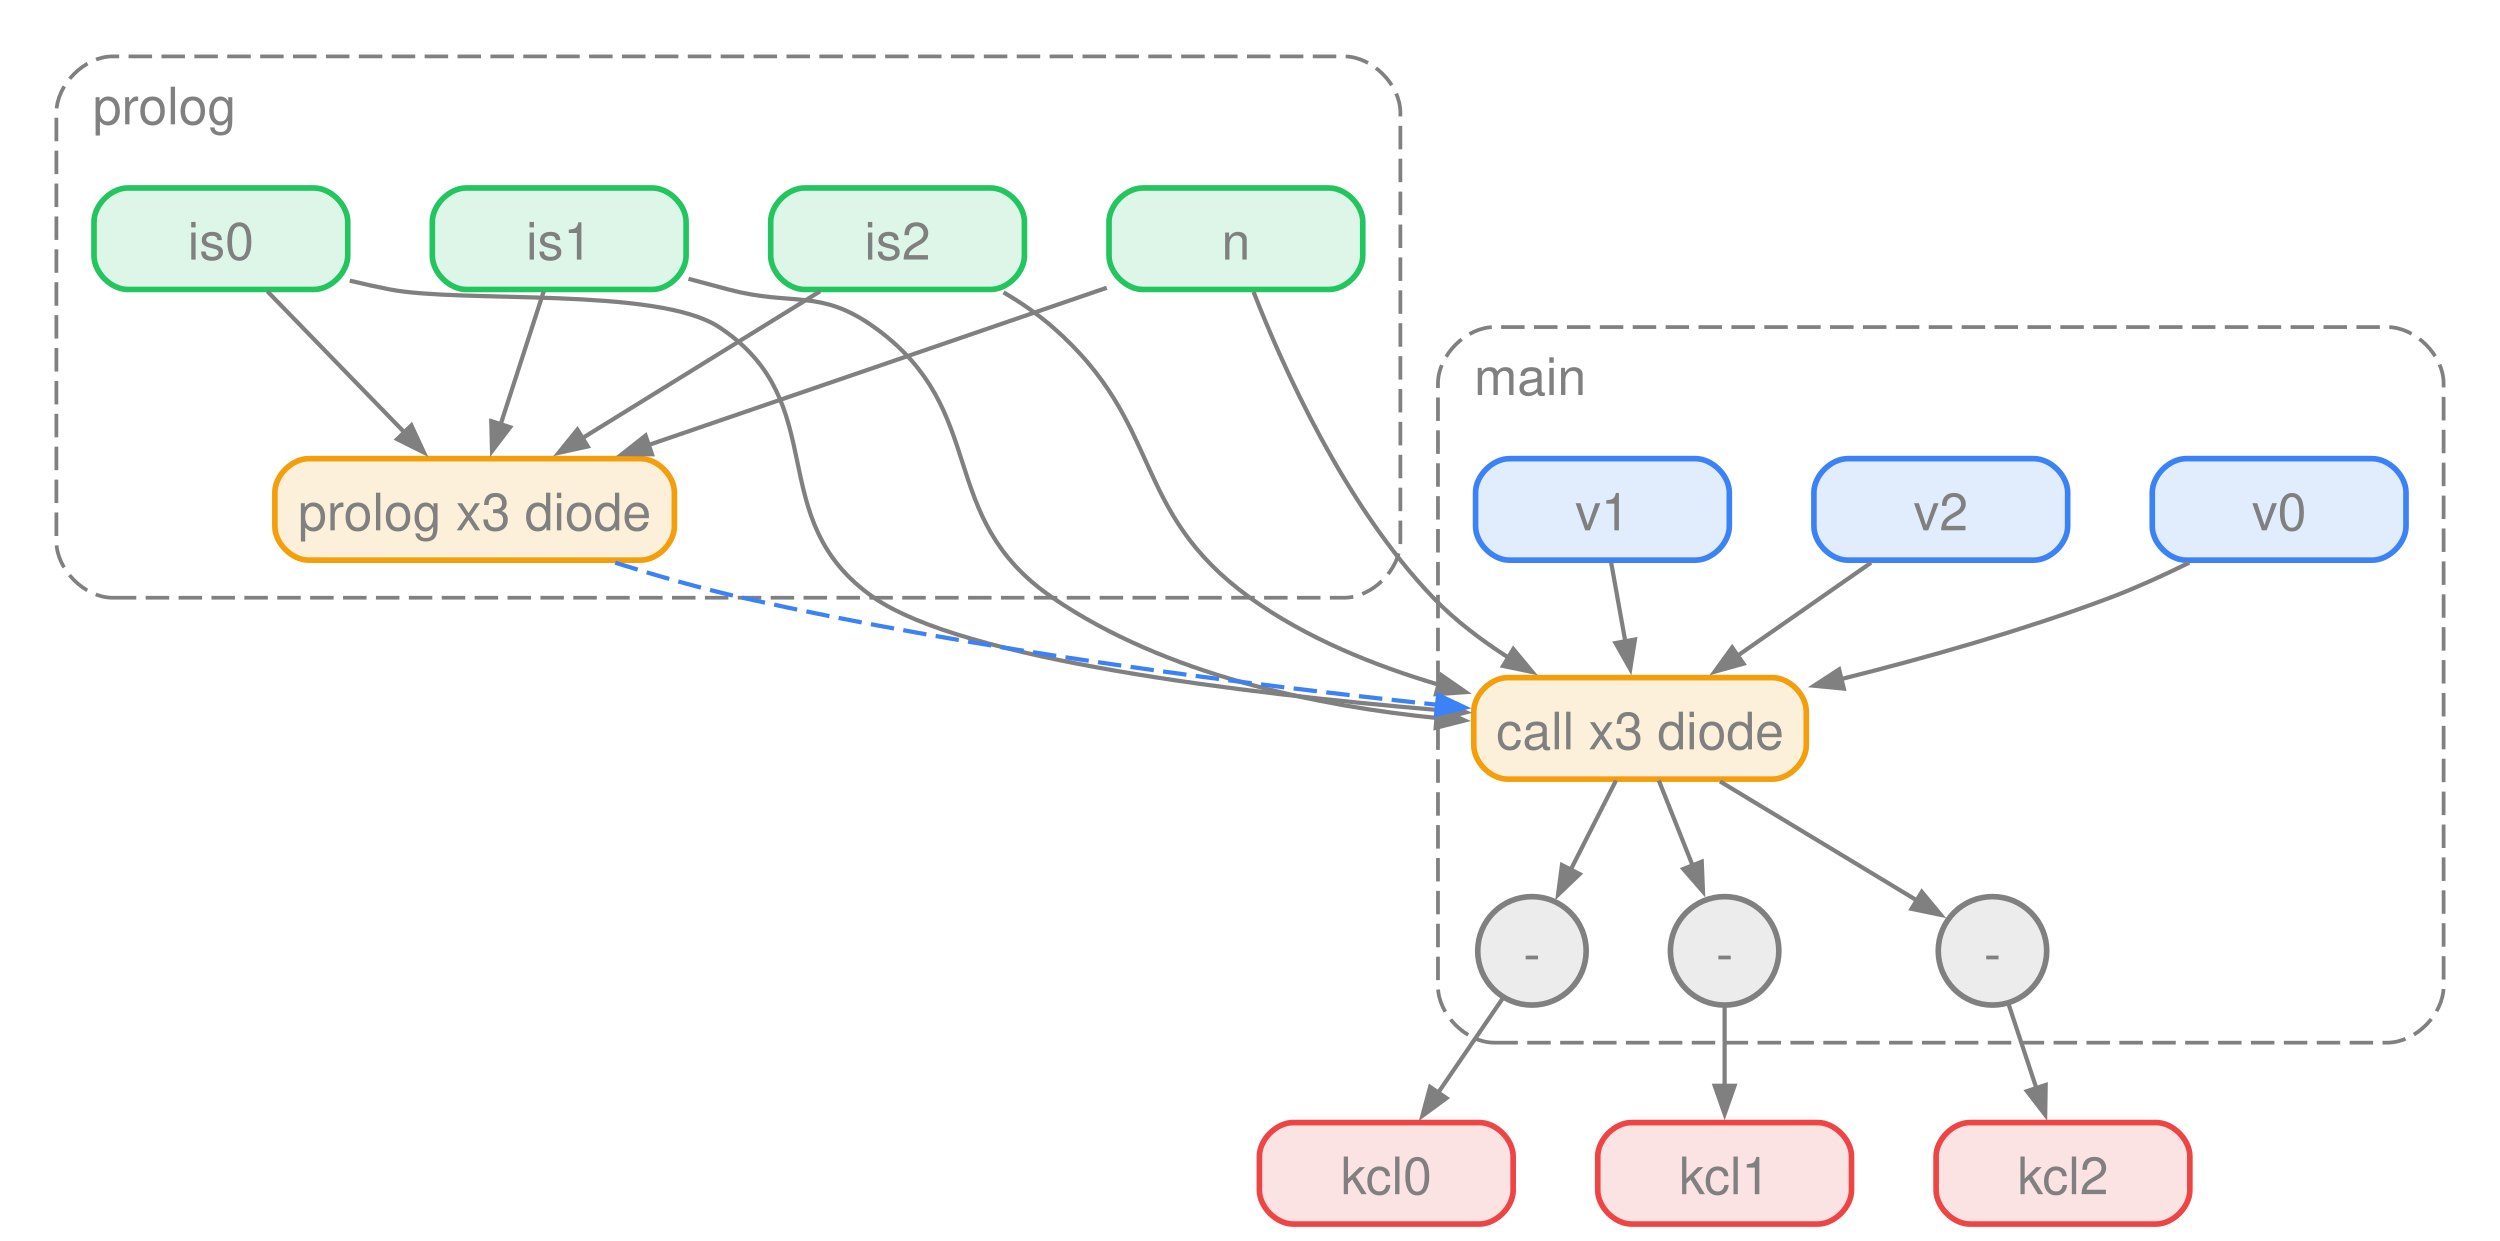
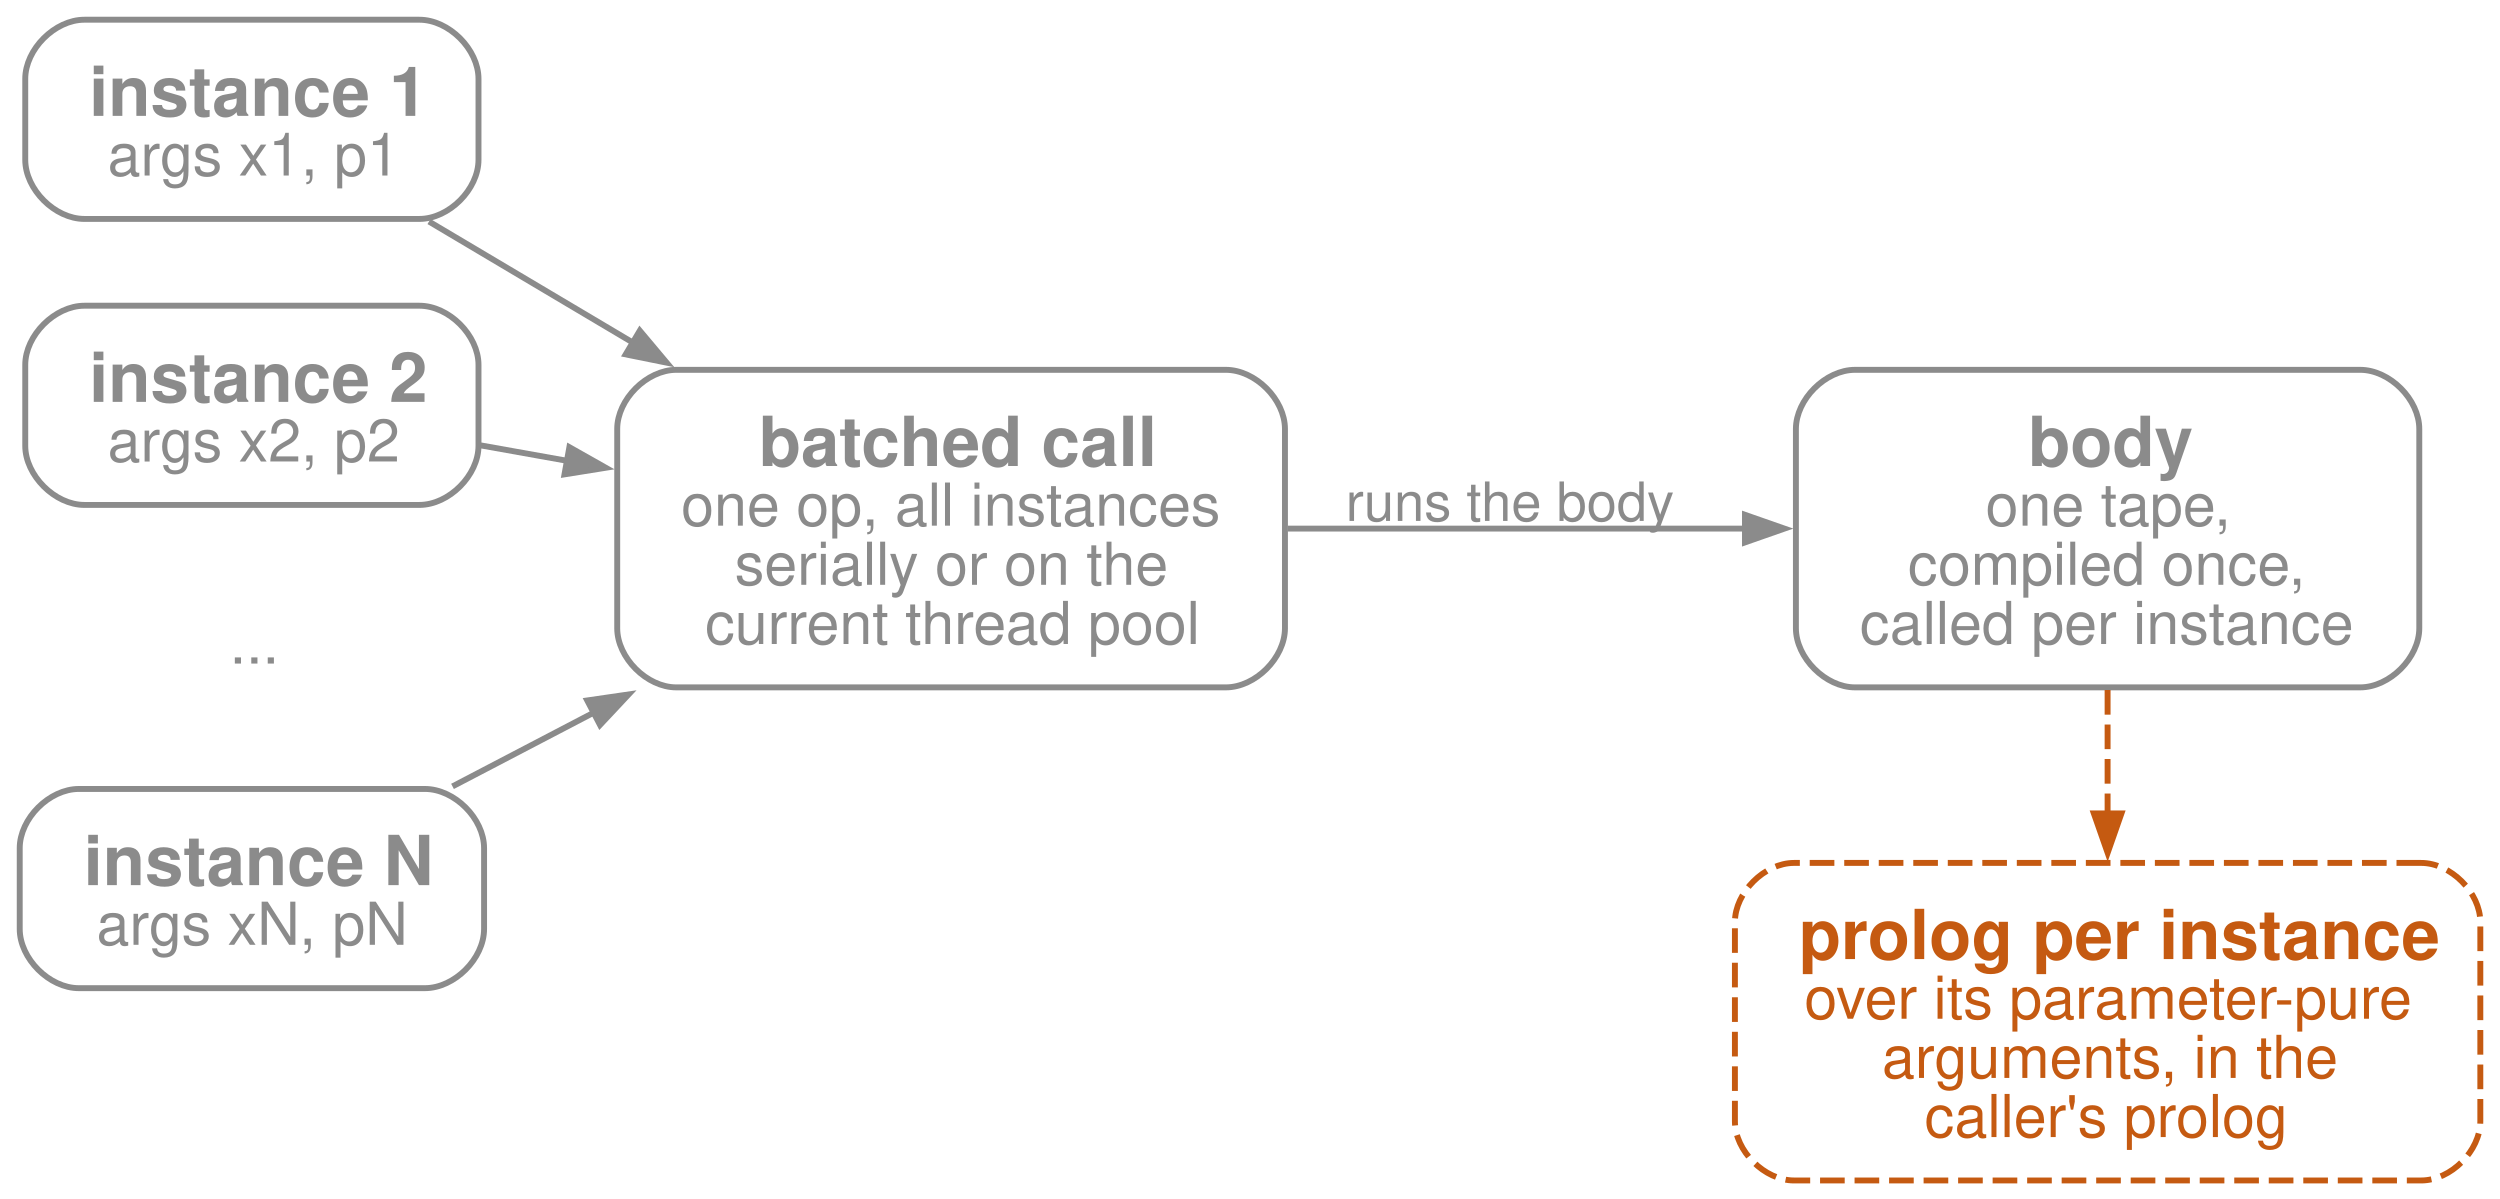
- <svg xmlns="http://www.w3.org/2000/svg" width="532pt" height="264pt" viewBox="0.00 0.00 532.00 264.00">
-   <g id="graph0" class="graph" transform="scale(1 1) rotate(0) translate(4 260.48)">
-     <g id="clust1" class="cluster">
-       <path fill="none" stroke="#808080" stroke-width="0.8" stroke-dasharray="5,2" d="M20,-133.28C20,-133.28 282,-133.28 282,-133.28 288,-133.28 294,-139.28 294,-145.28 294,-145.28 294,-236.48 294,-236.48 294,-242.48 288,-248.48 282,-248.48 282,-248.48 20,-248.48 20,-248.48 14,-248.48 8,-242.48 8,-236.48 8,-236.48 8,-145.28 8,-145.28 8,-139.28 14,-133.28 20,-133.28" />
-       <text xml:space="preserve" text-anchor="middle" x="31" y="-234.03" font-family="Helvetica,Arial,sans-serif" font-size="11.00" fill="#808080">prolog</text>
-     </g>
-     <g id="clust2" class="cluster">
-       <path fill="none" stroke="#808080" stroke-width="0.8" stroke-dasharray="5,2" d="M314,-38.6C314,-38.6 504,-38.6 504,-38.6 510,-38.6 516,-44.6 516,-50.6 516,-50.6 516,-178.88 516,-178.88 516,-184.88 510,-190.88 504,-190.88 504,-190.88 314,-190.88 314,-190.88 308,-190.88 302,-184.88 302,-178.88 302,-178.88 302,-50.6 302,-50.6 302,-44.6 308,-38.6 314,-38.6" />
-       <text xml:space="preserve" text-anchor="middle" x="321.62" y="-176.43" font-family="Helvetica,Arial,sans-serif" font-size="11.00" fill="#808080">main</text>
-     </g>
+ <svg xmlns="http://www.w3.org/2000/svg" width="507pt" height="243pt" viewBox="0.00 0.00 507.00 243.00">
+   <g id="graph0" class="graph" transform="scale(1 1) rotate(0) translate(4 239.4)">
    <g id="node1" class="node">
-       <path fill="#22c55e" fill-opacity="0.149" stroke="#22c55e" stroke-width="1.2" d="M62.8,-220.48C62.8,-220.48 23.2,-220.48 23.2,-220.48 19.6,-220.48 16,-216.88 16,-213.28 16,-213.28 16,-206.08 16,-206.08 16,-202.48 19.6,-198.88 23.2,-198.88 23.2,-198.88 62.8,-198.88 62.8,-198.88 66.4,-198.88 70,-202.48 70,-206.08 70,-206.08 70,-213.28 70,-213.28 70,-216.88 66.4,-220.48 62.8,-220.48" />
-       <text xml:space="preserve" text-anchor="middle" x="43" y="-205.23" font-family="Helvetica,Arial,sans-serif" font-size="11.00" fill="#808080">is0</text>
+       <path fill="none" stroke="#8b8b8b" stroke-width="1.2" d="M81.04,-235.4C81.04,-235.4 13.12,-235.4 13.12,-235.4 7.12,-235.4 1.12,-229.4 1.12,-223.4 1.12,-223.4 1.12,-207 1.12,-207 1.12,-201 7.12,-195 13.12,-195 13.12,-195 81.04,-195 81.04,-195 87.04,-195 93.04,-201 93.04,-207 93.04,-207 93.04,-223.4 93.04,-223.4 93.04,-229.4 87.04,-235.4 81.04,-235.4" />
+       <text xml:space="preserve" text-anchor="start" x="14.08" y="-215.9" font-family="Helvetica,Arial,sans-serif" font-weight="bold" font-size="14.00" fill="#8b8b8b">instance 1</text>
+       <text xml:space="preserve" text-anchor="start" x="17.83" y="-203.8" font-family="Helvetica,Arial,sans-serif" font-size="12.00" fill="#8b8b8b">args x1, p1</text>
    </g>
    <g id="node5" class="node">
-       <path fill="#f59e0b" fill-opacity="0.149" stroke="#f59e0b" stroke-width="1.2" d="M132.31,-162.88C132.31,-162.88 61.69,-162.88 61.69,-162.88 58.09,-162.88 54.49,-159.28 54.49,-155.68 54.49,-155.68 54.49,-148.48 54.49,-148.48 54.49,-144.88 58.09,-141.28 61.69,-141.28 61.69,-141.28 132.31,-141.28 132.31,-141.28 135.91,-141.28 139.51,-144.88 139.51,-148.48 139.51,-148.48 139.51,-155.68 139.51,-155.68 139.51,-159.28 135.91,-162.88 132.31,-162.88" />
-       <text xml:space="preserve" text-anchor="middle" x="97" y="-147.63" font-family="Helvetica,Arial,sans-serif" font-size="11.00" fill="#808080">prolog x3 diode</text>
+       <path fill="none" stroke="#8b8b8b" stroke-width="1.2" d="M244.59,-164.4C244.59,-164.4 133.17,-164.4 133.17,-164.4 127.17,-164.4 121.17,-158.4 121.17,-152.4 121.17,-152.4 121.17,-112 121.17,-112 121.17,-106 127.17,-100 133.17,-100 133.17,-100 244.59,-100 244.59,-100 250.59,-100 256.59,-106 256.59,-112 256.59,-112 256.59,-152.4 256.59,-152.4 256.59,-158.4 250.59,-164.4 244.59,-164.4" />
+       <text xml:space="preserve" text-anchor="start" x="149.88" y="-144.9" font-family="Helvetica,Arial,sans-serif" font-weight="bold" font-size="14.00" fill="#8b8b8b">batched call</text>
+       <text xml:space="preserve" text-anchor="start" x="134.13" y="-132.8" font-family="Helvetica,Arial,sans-serif" font-size="12.00" fill="#8b8b8b">one op, all instances</text>
+       <text xml:space="preserve" text-anchor="start" x="145" y="-120.8" font-family="Helvetica,Arial,sans-serif" font-size="12.00" fill="#8b8b8b">serially or on the</text>
+       <text xml:space="preserve" text-anchor="start" x="139" y="-108.8" font-family="Helvetica,Arial,sans-serif" font-size="12.00" fill="#8b8b8b">current thread pool</text>
    </g>
    <g id="edge1" class="edge">
-       <path fill="none" stroke="#808080" stroke-width="0.9" d="M52.9,-198.48C61.13,-190.02 72.94,-177.85 82.27,-168.25" />
-       <polygon fill="#808080" stroke="#808080" stroke-width="0.9" points="83.54,-169.96 86.21,-164.19 80.52,-167.03 83.54,-169.96" />
-     </g>
-     <g id="node9" class="node">
-       <path fill="#f59e0b" fill-opacity="0.149" stroke="#f59e0b" stroke-width="1.2" d="M373.19,-116.28C373.19,-116.28 316.81,-116.28 316.81,-116.28 313.22,-116.28 309.62,-112.68 309.62,-109.08 309.62,-109.08 309.62,-101.88 309.62,-101.88 309.62,-98.28 313.22,-94.68 316.81,-94.68 316.81,-94.68 373.19,-94.68 373.19,-94.68 376.78,-94.68 380.38,-98.28 380.38,-101.88 380.38,-101.88 380.38,-109.08 380.38,-109.08 380.38,-112.68 376.78,-116.28 373.19,-116.28" />
-       <text xml:space="preserve" text-anchor="middle" x="345" y="-101.03" font-family="Helvetica,Arial,sans-serif" font-size="11.00" fill="#808080">call x3 diode</text>
-     </g>
-     <g id="edge7" class="edge">
-       <path fill="none" stroke="#808080" stroke-width="0.9" d="M70.42,-200.76C73.3,-200.06 76.2,-199.42 79,-198.88 94.38,-195.93 135.92,-199.49 149,-190.88 173.64,-174.66 157.76,-150.1 182,-133.28 200.95,-120.13 260.43,-112.92 302.03,-109.38" />
-       <polygon fill="#808080" stroke="#808080" stroke-width="0.9" points="302.15,-111.48 307.96,-108.9 301.81,-107.3 302.15,-111.48" />
+       <path fill="none" stroke="#8b8b8b" stroke-width="1.2" d="M83,-194.47C95.57,-187 110.18,-178.33 124.43,-169.87" />
+       <polygon fill="#8b8b8b" stroke="#8b8b8b" stroke-width="1.2" points="125.75,-172.34 131.2,-165.85 122.89,-167.53 125.75,-172.34" />
    </g>
    <g id="node2" class="node">
-       <path fill="#22c55e" fill-opacity="0.149" stroke="#22c55e" stroke-width="1.2" d="M134.8,-220.48C134.8,-220.48 95.2,-220.48 95.2,-220.48 91.6,-220.48 88,-216.88 88,-213.28 88,-213.28 88,-206.08 88,-206.08 88,-202.48 91.6,-198.88 95.2,-198.88 95.2,-198.88 134.8,-198.88 134.8,-198.88 138.4,-198.88 142,-202.48 142,-206.08 142,-206.08 142,-213.28 142,-213.28 142,-216.88 138.4,-220.48 134.8,-220.48" />
-       <text xml:space="preserve" text-anchor="middle" x="115" y="-205.23" font-family="Helvetica,Arial,sans-serif" font-size="11.00" fill="#808080">is1</text>
+       <path fill="none" stroke="#8b8b8b" stroke-width="1.2" d="M81.04,-177.4C81.04,-177.4 13.12,-177.4 13.12,-177.4 7.12,-177.4 1.12,-171.4 1.12,-165.4 1.12,-165.4 1.12,-149 1.12,-149 1.12,-143 7.12,-137 13.12,-137 13.12,-137 81.04,-137 81.04,-137 87.04,-137 93.04,-143 93.04,-149 93.04,-149 93.04,-165.4 93.04,-165.4 93.04,-171.4 87.04,-177.4 81.04,-177.4" />
+       <text xml:space="preserve" text-anchor="start" x="14.08" y="-157.9" font-family="Helvetica,Arial,sans-serif" font-weight="bold" font-size="14.00" fill="#8b8b8b">instance 2</text>
+       <text xml:space="preserve" text-anchor="start" x="17.83" y="-145.8" font-family="Helvetica,Arial,sans-serif" font-size="12.00" fill="#8b8b8b">args x2, p2</text>
    </g>
-     <g id="edge3" class="edge">
-       <path fill="none" stroke="#808080" stroke-width="0.9" d="M111.7,-198.48C109.14,-190.57 105.53,-179.42 102.53,-170.15" />
-       <polygon fill="#808080" stroke="#808080" stroke-width="0.9" points="104.55,-169.57 100.7,-164.51 100.55,-170.86 104.55,-169.57" />
-     </g>
-     <g id="edge10" class="edge">
-       <path fill="none" stroke="#808080" stroke-width="0.9" d="M142.51,-201.15C145.37,-200.38 148.25,-199.61 151,-198.88 164.75,-195.23 170.42,-199.15 182,-190.88 206.96,-173.06 194.68,-150.58 220,-133.28 244.04,-116.86 276.26,-110.23 301.97,-107.67" />
-       <polygon fill="#808080" stroke="#808080" stroke-width="0.9" points="301.88,-109.78 307.68,-107.17 301.51,-105.6 301.88,-109.78" />
+     <g id="edge2" class="edge">
+       <path fill="none" stroke="#8b8b8b" stroke-width="1.2" d="M93.47,-149.08C99.18,-148.06 105.13,-147 111.15,-145.92" />
+       <polygon fill="#8b8b8b" stroke="#8b8b8b" stroke-width="1.2" points="111.47,-148.71 118.85,-144.54 110.48,-143.2 111.47,-148.71" />
    </g>
    <g id="node3" class="node">
-       <path fill="#22c55e" fill-opacity="0.149" stroke="#22c55e" stroke-width="1.2" d="M206.8,-220.48C206.8,-220.48 167.2,-220.48 167.2,-220.48 163.6,-220.48 160,-216.88 160,-213.28 160,-213.28 160,-206.08 160,-206.08 160,-202.48 163.6,-198.88 167.2,-198.88 167.2,-198.88 206.8,-198.88 206.8,-198.88 210.4,-198.88 214,-202.48 214,-206.08 214,-206.08 214,-213.28 214,-213.28 214,-216.88 210.4,-220.48 206.8,-220.48" />
-       <text xml:space="preserve" text-anchor="middle" x="187" y="-205.23" font-family="Helvetica,Arial,sans-serif" font-size="11.00" fill="#808080">is2</text>
+       <text xml:space="preserve" text-anchor="start" x="42.58" y="-104.83" font-family="Helvetica,Arial,sans-serif" font-size="12.00" fill="#8b8b8b">...</text>
+     </g>
+     <g id="node4" class="node">
+       <path fill="none" stroke="#8b8b8b" stroke-width="1.2" d="M82.17,-79.4C82.17,-79.4 12,-79.4 12,-79.4 6,-79.4 0,-73.4 0,-67.4 0,-67.4 0,-51 0,-51 0,-45 6,-39 12,-39 12,-39 82.17,-39 82.17,-39 88.17,-39 94.17,-45 94.17,-51 94.17,-51 94.17,-67.4 94.17,-67.4 94.17,-73.4 88.17,-79.4 82.17,-79.4" />
+       <text xml:space="preserve" text-anchor="start" x="12.96" y="-59.9" font-family="Helvetica,Arial,sans-serif" font-weight="bold" font-size="14.00" fill="#8b8b8b">instance N</text>
+       <text xml:space="preserve" text-anchor="start" x="15.58" y="-47.8" font-family="Helvetica,Arial,sans-serif" font-size="12.00" fill="#8b8b8b">args xN, pN</text>
    </g>
    <g id="edge4" class="edge">
-       <path fill="none" stroke="#808080" stroke-width="0.9" d="M170.49,-198.48C156.25,-189.68 135.53,-176.88 119.72,-167.11" />
-       <polygon fill="#808080" stroke="#808080" stroke-width="0.9" points="121.07,-165.48 114.87,-164.12 118.87,-169.06 121.07,-165.48" />
-     </g>
-     <g id="edge11" class="edge">
-       <path fill="none" stroke="#808080" stroke-width="0.9" d="M209.55,-198.28C213.23,-196.1 216.86,-193.62 220,-190.88 243.87,-170.04 236.33,-151.86 262,-133.28 273.8,-124.74 288.46,-118.83 302.16,-114.78" />
-       <polygon fill="#808080" stroke="#808080" stroke-width="0.9" points="302.68,-116.82 307.9,-113.2 301.56,-112.77 302.68,-116.82" />
-     </g>
-     <g id="node4" class="node">
-       <path fill="#22c55e" fill-opacity="0.149" stroke="#22c55e" stroke-width="1.2" d="M278.8,-220.48C278.8,-220.48 239.2,-220.48 239.2,-220.48 235.6,-220.48 232,-216.88 232,-213.28 232,-213.28 232,-206.08 232,-206.08 232,-202.48 235.6,-198.88 239.2,-198.88 239.2,-198.88 278.8,-198.88 278.8,-198.88 282.4,-198.88 286,-202.48 286,-206.08 286,-206.08 286,-213.28 286,-213.28 286,-216.88 282.4,-220.48 278.8,-220.48" />
-       <text xml:space="preserve" text-anchor="middle" x="259" y="-205.23" font-family="Helvetica,Arial,sans-serif" font-size="11.00" fill="#808080">n</text>
-     </g>
-     <g id="edge2" class="edge">
-       <path fill="none" stroke="#808080" stroke-width="0.9" d="M231.52,-199.25C204.69,-190.04 163.69,-175.97 134,-165.78" />
-       <polygon fill="#808080" stroke="#808080" stroke-width="0.9" points="134.74,-163.81 128.38,-163.85 133.38,-167.79 134.74,-163.81" />
-     </g>
-     <g id="edge8" class="edge">
-       <path fill="none" stroke="#808080" stroke-width="0.9" d="M262.76,-198.35C268.84,-182.75 282.09,-152.93 301,-133.28 305.64,-128.45 311.34,-124.15 317.07,-120.49" />
-       <polygon fill="#808080" stroke="#808080" stroke-width="0.9" points="318.03,-122.36 322.09,-117.47 315.86,-118.76 318.03,-122.36" />
-     </g>
-     <g id="edge12" class="edge">
-       <path fill="none" stroke="#3b82f6" stroke-width="0.9" stroke-dasharray="5,2" d="M126.92,-140.73C135.58,-138.01 145.1,-135.28 154,-133.28 204.29,-121.98 263.15,-114.58 302.1,-110.48" />
-       <polygon fill="#3b82f6" stroke="#3b82f6" stroke-width="0.9" points="302.03,-112.59 307.78,-109.89 301.59,-108.42 302.03,-112.59" />
+       <path fill="none" stroke="#8b8b8b" stroke-width="1.2" d="M87.77,-79.92C96.76,-84.62 106.58,-89.74 116.43,-94.89" />
+       <polygon fill="#8b8b8b" stroke="#8b8b8b" stroke-width="1.2" points="115.09,-97.35 123.48,-98.57 117.68,-92.38 115.09,-97.35" />
    </g>
    <g id="node6" class="node">
-       <path fill="#3b82f6" fill-opacity="0.149" stroke="#3b82f6" stroke-width="1.2" d="M500.8,-162.88C500.8,-162.88 461.2,-162.88 461.2,-162.88 457.6,-162.88 454,-159.28 454,-155.68 454,-155.68 454,-148.48 454,-148.48 454,-144.88 457.6,-141.28 461.2,-141.28 461.2,-141.28 500.8,-141.28 500.8,-141.28 504.4,-141.28 508,-144.88 508,-148.48 508,-148.48 508,-155.68 508,-155.68 508,-159.28 504.4,-162.88 500.8,-162.88" />
-       <text xml:space="preserve" text-anchor="middle" x="481" y="-147.63" font-family="Helvetica,Arial,sans-serif" font-size="11.00" fill="#808080">v0</text>
+       <path fill="none" stroke="#8b8b8b" stroke-width="1.2" d="M474.63,-164.4C474.63,-164.4 372.21,-164.4 372.21,-164.4 366.21,-164.4 360.21,-158.4 360.21,-152.4 360.21,-152.4 360.21,-112 360.21,-112 360.21,-106 366.21,-100 372.21,-100 372.21,-100 474.63,-100 474.63,-100 480.63,-100 486.63,-106 486.63,-112 486.63,-112 486.63,-152.4 486.63,-152.4 486.63,-158.4 480.63,-164.4 474.63,-164.4" />
+       <text xml:space="preserve" text-anchor="start" x="407.3" y="-144.9" font-family="Helvetica,Arial,sans-serif" font-weight="bold" font-size="14.00" fill="#8b8b8b">body</text>
+       <text xml:space="preserve" text-anchor="start" x="398.67" y="-132.8" font-family="Helvetica,Arial,sans-serif" font-size="12.00" fill="#8b8b8b">one tape,</text>
+       <text xml:space="preserve" text-anchor="start" x="382.92" y="-120.8" font-family="Helvetica,Arial,sans-serif" font-size="12.00" fill="#8b8b8b">compiled once,</text>
+       <text xml:space="preserve" text-anchor="start" x="373.17" y="-108.8" font-family="Helvetica,Arial,sans-serif" font-size="12.00" fill="#8b8b8b">called per instance</text>
    </g>
    <g id="edge5" class="edge">
-       <path fill="none" stroke="#808080" stroke-width="0.9" d="M461.88,-140.75C456.51,-138.1 450.61,-135.4 445,-133.28 426.59,-126.34 405.64,-120.43 387.69,-115.95" />
-       <polygon fill="#808080" stroke="#808080" stroke-width="0.9" points="388.36,-113.95 382.03,-114.56 387.36,-118.03 388.36,-113.95" />
+       <path fill="none" stroke="#8b8b8b" stroke-width="1.2" d="M257.14,-132.2C286.31,-132.2 320.52,-132.2 350.22,-132.2" />
+       <polygon fill="#8b8b8b" stroke="#8b8b8b" stroke-width="1.2" points="349.88,-135 357.88,-132.2 349.88,-129.4 349.88,-135" />
+       <text xml:space="preserve" text-anchor="middle" x="302.21" y="-133.75" font-family="Helvetica,Arial,sans-serif" font-size="11.00" fill="#8b8b8b">runs the body</text>
    </g>
    <g id="node7" class="node">
-       <path fill="#3b82f6" fill-opacity="0.149" stroke="#3b82f6" stroke-width="1.2" d="M356.8,-162.88C356.8,-162.88 317.2,-162.88 317.2,-162.88 313.6,-162.88 310,-159.28 310,-155.68 310,-155.68 310,-148.48 310,-148.48 310,-144.88 313.6,-141.28 317.2,-141.28 317.2,-141.28 356.8,-141.28 356.8,-141.28 360.4,-141.28 364,-144.88 364,-148.48 364,-148.48 364,-155.68 364,-155.68 364,-159.28 360.4,-162.88 356.8,-162.88" />
-       <text xml:space="preserve" text-anchor="middle" x="337" y="-147.63" font-family="Helvetica,Arial,sans-serif" font-size="11.00" fill="#808080">v1</text>
+       <path fill="none" stroke="#c55a11" stroke-width="1.2" stroke-dasharray="5,2" d="M487.01,-64.4C487.01,-64.4 359.84,-64.4 359.84,-64.4 353.84,-64.4 347.84,-58.4 347.84,-52.4 347.84,-52.4 347.84,-12 347.84,-12 347.84,-6 353.84,0 359.84,0 359.84,0 487.01,0 487.01,0 493.01,0 499.01,-6 499.01,-12 499.01,-12 499.01,-52.4 499.01,-52.4 499.01,-58.4 493.01,-64.4 487.01,-64.4" />
+       <text xml:space="preserve" text-anchor="start" x="360.8" y="-44.9" font-family="Helvetica,Arial,sans-serif" font-weight="bold" font-size="14.00" fill="#c55a11">prolog per instance</text>
+       <text xml:space="preserve" text-anchor="start" x="361.92" y="-32.8" font-family="Helvetica,Arial,sans-serif" font-size="12.00" fill="#c55a11">over its parameter-pure</text>
+       <text xml:space="preserve" text-anchor="start" x="377.67" y="-20.8" font-family="Helvetica,Arial,sans-serif" font-size="12.00" fill="#c55a11">arguments, in the</text>
+       <text xml:space="preserve" text-anchor="start" x="386.3" y="-8.8" font-family="Helvetica,Arial,sans-serif" font-size="12.00" fill="#c55a11">caller's prolog</text>
    </g>
    <g id="edge6" class="edge">
-       <path fill="none" stroke="#808080" stroke-width="0.9" d="M338.86,-140.74C339.76,-135.67 340.88,-129.43 341.92,-123.68" />
-       <polygon fill="#808080" stroke="#808080" stroke-width="0.9" points="343.92,-124.39 342.91,-118.11 339.79,-123.64 343.92,-124.39" />
-     </g>
-     <g id="node8" class="node">
-       <path fill="#3b82f6" fill-opacity="0.149" stroke="#3b82f6" stroke-width="1.2" d="M428.8,-162.88C428.8,-162.88 389.2,-162.88 389.2,-162.88 385.6,-162.88 382,-159.28 382,-155.68 382,-155.68 382,-148.48 382,-148.48 382,-144.88 385.6,-141.28 389.2,-141.28 389.2,-141.28 428.8,-141.28 428.8,-141.28 432.4,-141.28 436,-144.88 436,-148.48 436,-148.48 436,-155.68 436,-155.68 436,-159.28 432.4,-162.88 428.8,-162.88" />
-       <text xml:space="preserve" text-anchor="middle" x="409" y="-147.63" font-family="Helvetica,Arial,sans-serif" font-size="11.00" fill="#808080">v2</text>
-     </g>
-     <g id="edge9" class="edge">
-       <path fill="none" stroke="#808080" stroke-width="0.9" d="M394.16,-140.74C385.67,-134.83 374.91,-127.32 365.62,-120.85" />
-       <polygon fill="#808080" stroke="#808080" stroke-width="0.9" points="367,-119.25 360.88,-117.55 364.6,-122.7 367,-119.25" />
-     </g>
-     <g id="node10" class="node">
-       <ellipse fill="#808080" fill-opacity="0.149" stroke="#808080" stroke-width="1.2" cx="322" cy="-58.14" rx="11.54" ry="11.54" />
-       <text xml:space="preserve" text-anchor="middle" x="322" y="-53.69" font-family="Helvetica,Arial,sans-serif" font-size="11.00" fill="#808080">-</text>
-     </g>
-     <g id="edge13" class="edge">
-       <path fill="none" stroke="#808080" stroke-width="0.9" d="M339.9,-94.42C337.06,-88.82 333.46,-81.73 330.23,-75.37" />
-       <polygon fill="#808080" stroke="#808080" stroke-width="0.9" points="332.14,-74.48 327.55,-70.08 328.39,-76.38 332.14,-74.48" />
-     </g>
-     <g id="node11" class="node">
-       <ellipse fill="#808080" fill-opacity="0.149" stroke="#808080" stroke-width="1.2" cx="363" cy="-58.14" rx="11.54" ry="11.54" />
-       <text xml:space="preserve" text-anchor="middle" x="363" y="-53.69" font-family="Helvetica,Arial,sans-serif" font-size="11.00" fill="#808080">-</text>
-     </g>
-     <g id="edge14" class="edge">
-       <path fill="none" stroke="#808080" stroke-width="0.9" d="M348.99,-94.42C351.11,-89.09 353.76,-82.41 356.19,-76.29" />
-       <polygon fill="#808080" stroke="#808080" stroke-width="0.9" points="358.13,-77.11 358.39,-70.75 354.22,-75.56 358.13,-77.11" />
-     </g>
-     <g id="node12" class="node">
-       <ellipse fill="#808080" fill-opacity="0.149" stroke="#808080" stroke-width="1.2" cx="420" cy="-58.14" rx="11.54" ry="11.54" />
-       <text xml:space="preserve" text-anchor="middle" x="420" y="-53.69" font-family="Helvetica,Arial,sans-serif" font-size="11.00" fill="#808080">-</text>
-     </g>
-     <g id="edge15" class="edge">
-       <path fill="none" stroke="#808080" stroke-width="0.9" d="M362.02,-94.19C374.68,-86.54 391.83,-76.17 404.19,-68.7" />
-       <polygon fill="#808080" stroke="#808080" stroke-width="0.9" points="404.96,-70.69 409.01,-65.79 402.78,-67.09 404.96,-70.69" />
-     </g>
-     <g id="node13" class="node">
-       <path fill="#ef4444" fill-opacity="0.149" stroke="#ef4444" stroke-width="1.2" d="M310.8,-21.6C310.8,-21.6 271.2,-21.6 271.2,-21.6 267.6,-21.6 264,-18 264,-14.4 264,-14.4 264,-7.2 264,-7.2 264,-3.6 267.6,0 271.2,0 271.2,0 310.8,0 310.8,0 314.4,0 318,-3.6 318,-7.2 318,-7.2 318,-14.4 318,-14.4 318,-18 314.4,-21.6 310.8,-21.6" />
-       <text xml:space="preserve" text-anchor="middle" x="291" y="-6.35" font-family="Helvetica,Arial,sans-serif" font-size="11.00" fill="#808080">kcl0</text>
-     </g>
-     <g id="edge16" class="edge">
-       <path fill="none" stroke="#808080" stroke-width="0.9" d="M315.73,-47.96C311.77,-42.18 306.56,-34.55 301.93,-27.79" />
-       <polygon fill="#808080" stroke="#808080" stroke-width="0.9" points="303.8,-26.8 298.68,-23.03 300.33,-29.17 303.8,-26.8" />
-     </g>
-     <g id="node14" class="node">
-       <path fill="#ef4444" fill-opacity="0.149" stroke="#ef4444" stroke-width="1.2" d="M382.8,-21.6C382.8,-21.6 343.2,-21.6 343.2,-21.6 339.6,-21.6 336,-18 336,-14.4 336,-14.4 336,-7.2 336,-7.2 336,-3.6 339.6,0 343.2,0 343.2,0 382.8,0 382.8,0 386.4,0 390,-3.6 390,-7.2 390,-7.2 390,-14.4 390,-14.4 390,-18 386.4,-21.6 382.8,-21.6" />
-       <text xml:space="preserve" text-anchor="middle" x="363" y="-6.35" font-family="Helvetica,Arial,sans-serif" font-size="11.00" fill="#808080">kcl1</text>
-     </g>
-     <g id="edge17" class="edge">
-       <path fill="none" stroke="#808080" stroke-width="0.9" d="M363,-46.16C363,-41.12 363,-35.01 363,-29.35" />
-       <polygon fill="#808080" stroke="#808080" stroke-width="0.9" points="365.1,-29.42 363,-23.42 360.9,-29.42 365.1,-29.42" />
-     </g>
-     <g id="node15" class="node">
-       <path fill="#ef4444" fill-opacity="0.149" stroke="#ef4444" stroke-width="1.2" d="M454.8,-21.6C454.8,-21.6 415.2,-21.6 415.2,-21.6 411.6,-21.6 408,-18 408,-14.4 408,-14.4 408,-7.2 408,-7.2 408,-3.6 411.6,0 415.2,0 415.2,0 454.8,0 454.8,0 458.4,0 462,-3.6 462,-7.2 462,-7.2 462,-14.4 462,-14.4 462,-18 458.4,-21.6 454.8,-21.6" />
-       <text xml:space="preserve" text-anchor="middle" x="435" y="-6.35" font-family="Helvetica,Arial,sans-serif" font-size="11.00" fill="#808080">kcl2</text>
-     </g>
-     <g id="edge18" class="edge">
-       <path fill="none" stroke="#808080" stroke-width="0.9" d="M423.48,-46.62C425.25,-41.28 427.43,-34.67 429.43,-28.64" />
-       <polygon fill="#808080" stroke="#808080" stroke-width="0.9" points="431.32,-29.6 431.22,-23.24 427.34,-28.28 431.32,-29.6" />
+       <path fill="none" stroke="#c55a11" stroke-width="1.2" stroke-dasharray="5,2" d="M423.42,-99.47C423.42,-91.12 423.42,-82.77 423.42,-74.42" />
+       <polygon fill="#c55a11" stroke="#c55a11" stroke-width="1.2" points="426.23,-74.44 423.43,-66.44 420.63,-74.44 426.23,-74.44" />
    </g>
  </g>
</svg>
